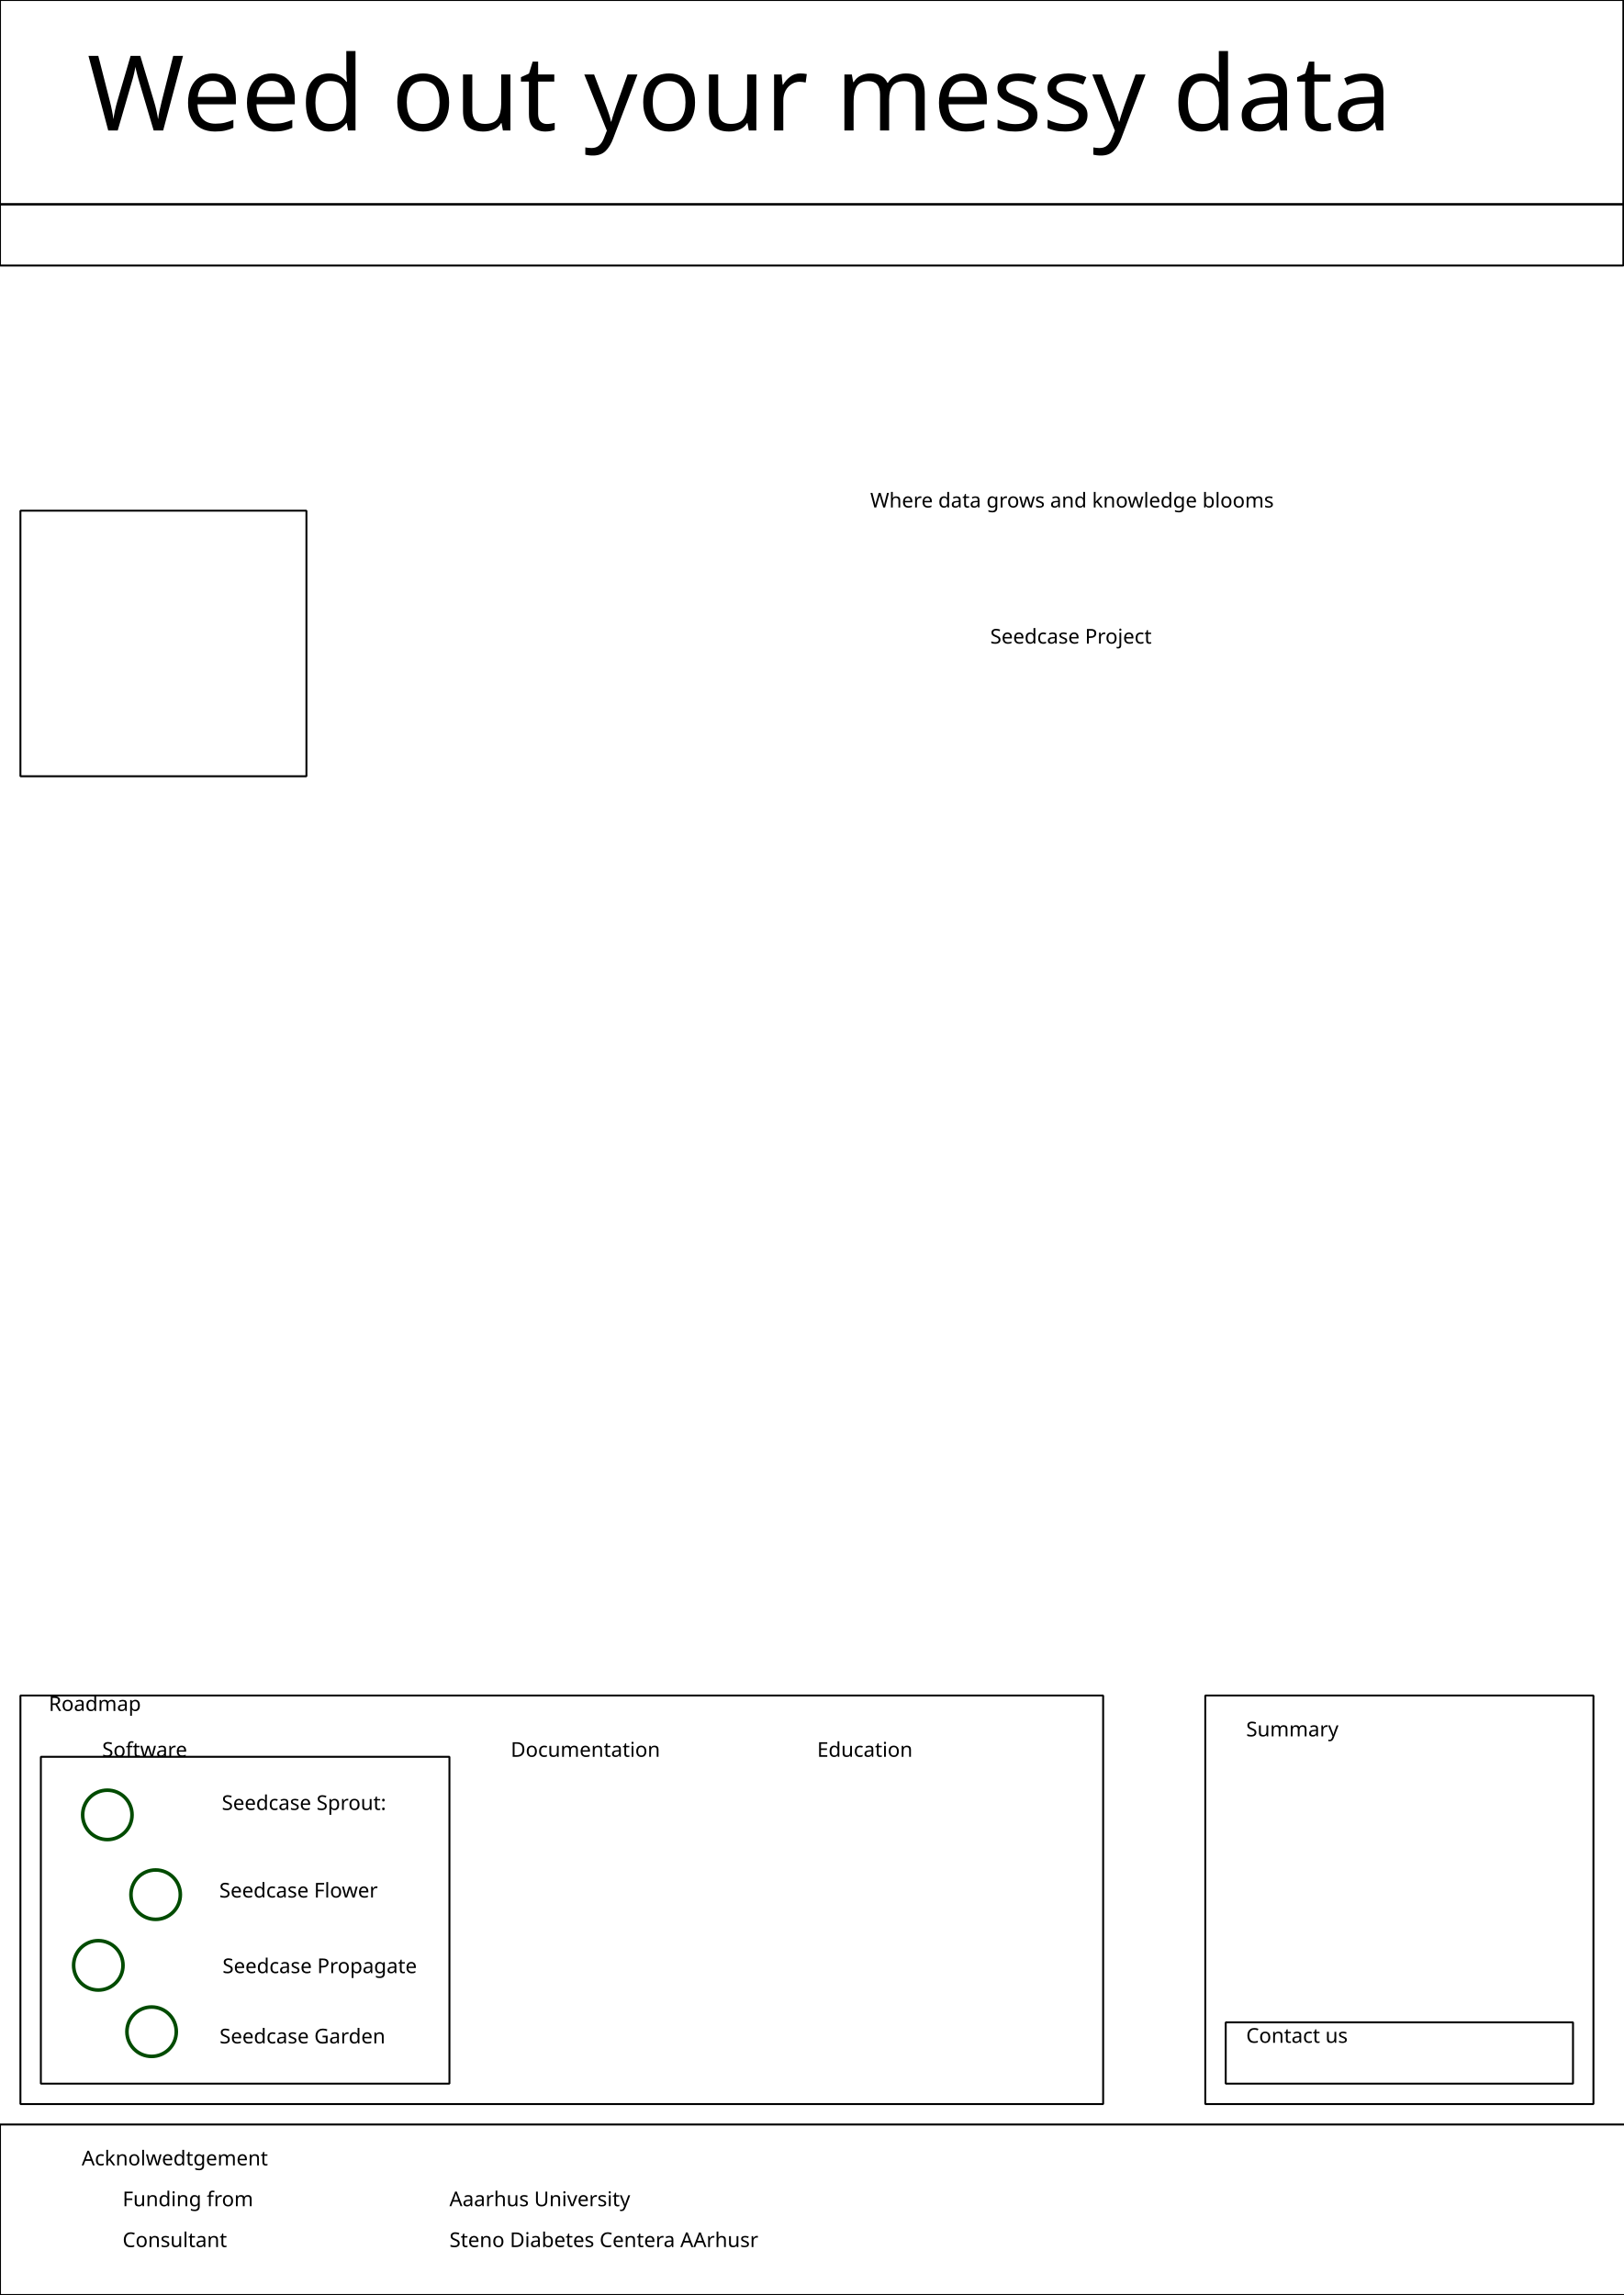
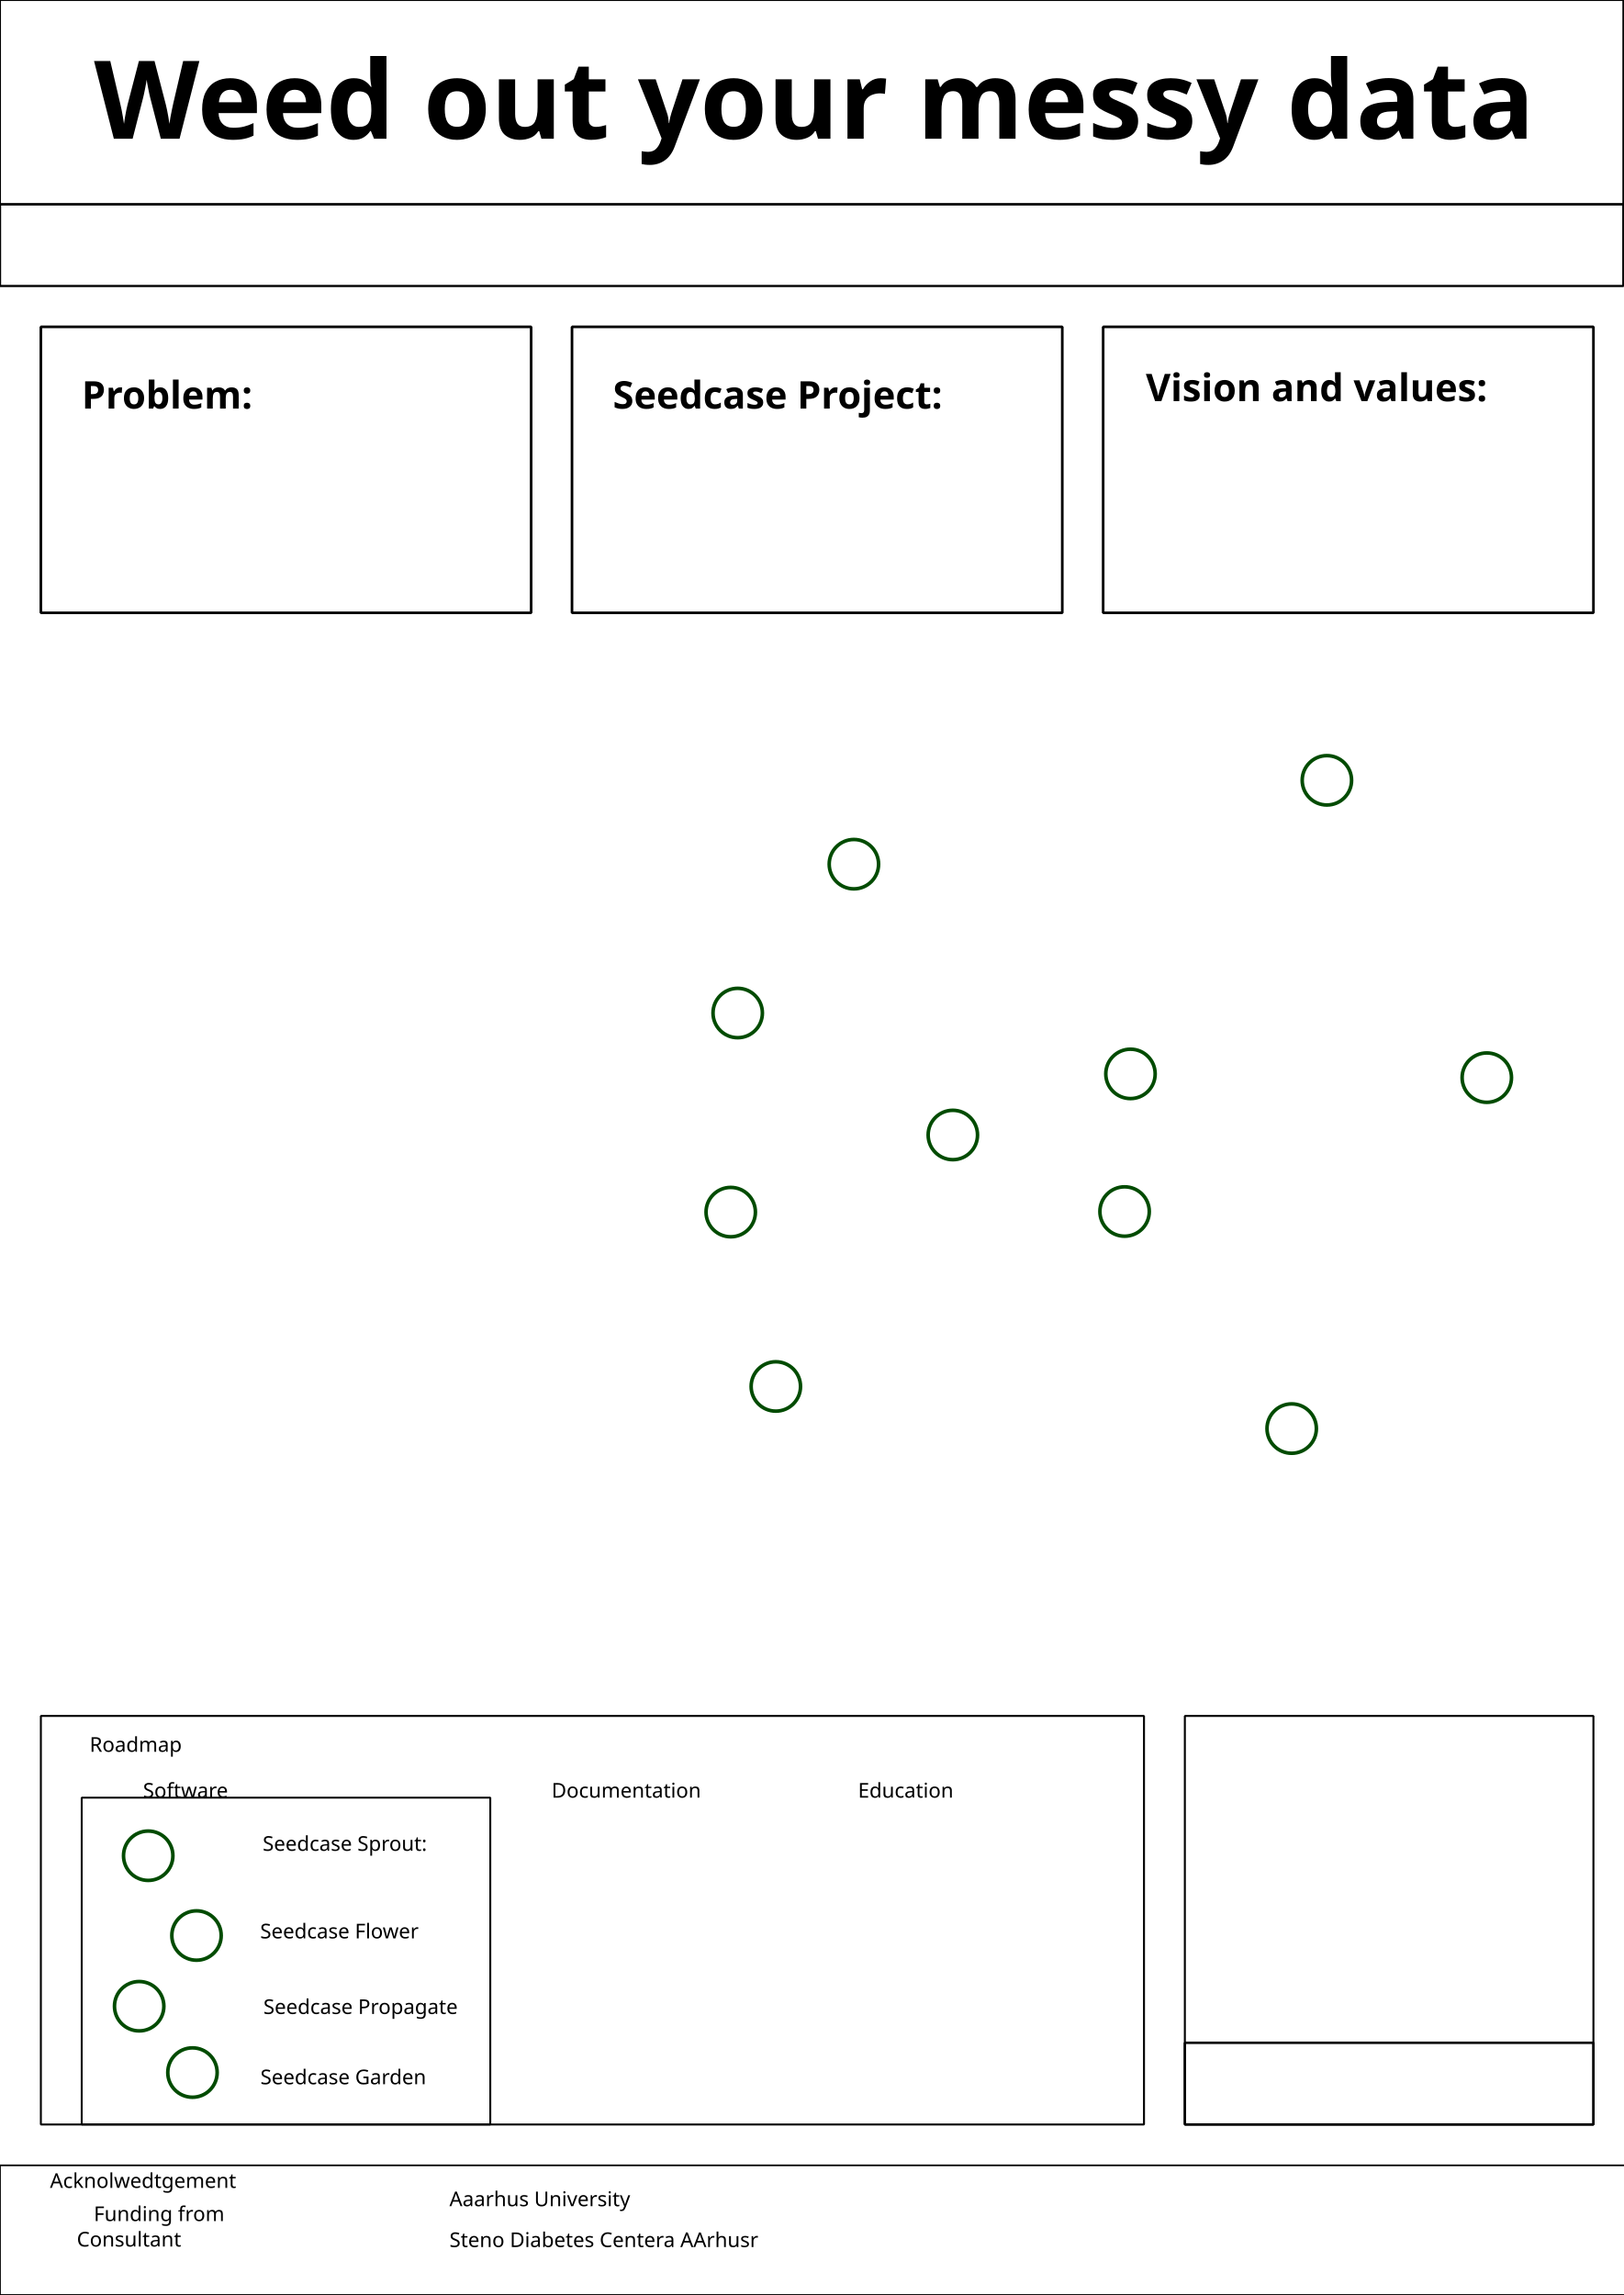
<svg xmlns="http://www.w3.org/2000/svg" width="841mm" height="1189mm" viewBox="0 0 841 1189" version="1.1" id="svg5">
  <defs id="defs2">
    <rect x="80" y="3440" width="1120" height="640" id="rect143625" />
    <rect x="0" y="4160" width="3200" height="333.858" id="rect123589" />
  </defs>
  <g id="layer1">
-     <text xml:space="preserve" style="font-style:normal;font-weight:normal;font-size:10.583px;line-height:1.25;font-family:sans-serif;letter-spacing:0px;word-spacing:0px;fill:#000000;fill-opacity:1;stroke:none;stroke-width:0.265" x="450.842" y="262.919" id="text4544">
-       <tspan id="tspan4542" style="stroke-width:0.265" x="450.842" y="262.919">Where data grows and knowledge blooms</tspan>
+     <text xml:space="preserve" style="font-style:normal;font-weight:normal;font-size:10.583px;line-height:1.25;font-family:sans-serif;letter-spacing:0px;word-spacing:0px;fill:#000000;fill-opacity:1;stroke:none;stroke-width:0.265" x="-507.992" y="680.855" id="text4544">
+       <tspan id="tspan4542" style="stroke-width:0.265" x="-507.992" y="680.855">Where data grows and knowledge blooms</tspan>
    </text>
-     <text xml:space="preserve" style="font-style:normal;font-weight:normal;font-size:10.583px;line-height:1.25;font-family:sans-serif;letter-spacing:0px;word-spacing:0px;fill:#000000;fill-opacity:1;stroke:none;stroke-width:0.265" x="513.013" y="333.436" id="text8376">
-       <tspan id="tspan8374" style="stroke-width:0.265" x="513.013" y="333.436">Seedcase Project</tspan>
+     <text xml:space="preserve" style="font-style:normal;font-weight:normal;font-size:10.583px;line-height:1.25;font-family:sans-serif;letter-spacing:0px;word-spacing:0px;fill:#000000;fill-opacity:1;stroke:none;stroke-width:0.265" x="46.431" y="907.577" id="text9695">
+       <tspan style="stroke-width:0.265" x="46.431" y="907.577" id="tspan15179">Roadmap</tspan>
    </text>
-     <text xml:space="preserve" style="font-style:normal;font-weight:normal;font-size:54.121px;line-height:1.25;font-family:sans-serif;letter-spacing:0px;word-spacing:0px;fill:#000000;fill-opacity:1;stroke:none;stroke-width:1.353" x="45.187" y="67.597" id="text17362">
-       <tspan id="tspan17360" style="stroke-width:1.353" x="45.187" y="67.597">Weed out your messy data</tspan>
+     <circle style="fill:none;stroke:#004b00;stroke-width:1.858;stroke-miterlimit:0;stroke-dasharray:none" id="path28713" cx="76.782" cy="961.425" r="12.792" />
+     <circle style="fill:none;stroke:#004b00;stroke-width:1.858;stroke-miterlimit:0;stroke-dasharray:none" id="circle28905" cx="101.805" cy="1002.763" r="12.792" />
+     <circle style="fill:none;stroke:#004b00;stroke-width:1.858;stroke-miterlimit:0;stroke-dasharray:none" id="circle28907" cx="72.101" cy="1039.387" r="12.792" />
+     <circle style="fill:none;stroke:#004b00;stroke-width:1.858;stroke-miterlimit:0;stroke-dasharray:none" id="circle28909" cx="99.711" cy="1073.756" r="12.792" />
+     <text xml:space="preserve" style="font-style:normal;font-weight:normal;font-size:10.583px;line-height:1.25;font-family:sans-serif;letter-spacing:0px;word-spacing:0px;fill:#000000;fill-opacity:1;stroke:none;stroke-width:0.265" x="136.07" y="958.875" id="text30783">
+       <tspan style="stroke-width:0.265" x="136.07" y="958.875" id="tspan30785">Seedcase Sprout: </tspan>
    </text>
-     <text xml:space="preserve" style="font-style:normal;font-weight:normal;font-size:10.583px;line-height:1.25;font-family:sans-serif;letter-spacing:0px;word-spacing:0px;fill:#000000;fill-opacity:1;stroke:none;stroke-width:0.265" x="25.264" y="886.41" id="text9695">
-       <tspan style="stroke-width:0.265" x="25.264" y="886.41" id="tspan15179">Roadmap</tspan>
+     <text xml:space="preserve" style="font-style:normal;font-weight:normal;font-size:10.583px;line-height:1.25;font-family:sans-serif;letter-spacing:0px;word-spacing:0px;fill:#000000;fill-opacity:1;stroke:none;stroke-width:0.265" x="134.77" y="1004.247" id="text40601">
+       <tspan id="tspan40599" style="stroke-width:0.265" x="134.77" y="1004.247">Seedcase Flower</tspan>
    </text>
-     <circle style="fill:none;stroke:#004b00;stroke-width:1.858;stroke-miterlimit:0;stroke-dasharray:none" id="path28713" cx="55.615" cy="940.258" r="12.792" />
-     <circle style="fill:none;stroke:#004b00;stroke-width:1.858;stroke-miterlimit:0;stroke-dasharray:none" id="circle28905" cx="80.638" cy="981.597" r="12.792" />
-     <circle style="fill:none;stroke:#004b00;stroke-width:1.858;stroke-miterlimit:0;stroke-dasharray:none" id="circle28907" cx="50.935" cy="1018.221" r="12.792" />
-     <circle style="fill:none;stroke:#004b00;stroke-width:1.858;stroke-miterlimit:0;stroke-dasharray:none" id="circle28909" cx="78.544" cy="1052.59" r="12.792" />
-     <text xml:space="preserve" style="font-style:normal;font-weight:normal;font-size:10.583px;line-height:1.25;font-family:sans-serif;letter-spacing:0px;word-spacing:0px;fill:#000000;fill-opacity:1;stroke:none;stroke-width:0.265" x="114.903" y="937.709" id="text30783">
-       <tspan style="stroke-width:0.265" x="114.903" y="937.709" id="tspan30785">Seedcase Sprout: </tspan>
+     <text xml:space="preserve" style="font-style:normal;font-weight:normal;font-size:10.583px;line-height:1.25;font-family:sans-serif;letter-spacing:0px;word-spacing:0px;fill:#000000;fill-opacity:1;stroke:none;stroke-width:0.265" x="136.437" y="1043.408" id="text49203">
+       <tspan id="tspan49201" style="stroke-width:0.265" x="136.437" y="1043.408">Seedcase Propagate</tspan>
    </text>
-     <text xml:space="preserve" style="font-style:normal;font-weight:normal;font-size:10.583px;line-height:1.25;font-family:sans-serif;letter-spacing:0px;word-spacing:0px;fill:#000000;fill-opacity:1;stroke:none;stroke-width:0.265" x="113.604" y="983.08" id="text40601">
-       <tspan id="tspan40599" style="stroke-width:0.265" x="113.604" y="983.08">Seedcase Flower</tspan>
+     <text xml:space="preserve" style="font-style:normal;font-weight:normal;font-size:10.583px;line-height:1.25;font-family:sans-serif;letter-spacing:0px;word-spacing:0px;fill:#000000;fill-opacity:1;stroke:none;stroke-width:0.265" x="134.898" y="1079.817" id="text53431">
+       <tspan id="tspan53429" style="stroke-width:0.265" x="134.898" y="1079.817">Seedcase Garden</tspan>
    </text>
-     <text xml:space="preserve" style="font-style:normal;font-weight:normal;font-size:10.583px;line-height:1.25;font-family:sans-serif;letter-spacing:0px;word-spacing:0px;fill:#000000;fill-opacity:1;stroke:none;stroke-width:0.265" x="115.27" y="1022.241" id="text49203">
-       <tspan id="tspan49201" style="stroke-width:0.265" x="115.27" y="1022.241">Seedcase Propagate</tspan>
+     <text xml:space="preserve" style="font-style:normal;font-weight:normal;font-size:10.583px;line-height:1.25;font-family:sans-serif;letter-spacing:0px;word-spacing:0px;fill:#000000;fill-opacity:1;stroke:none;stroke-width:0.265" x="25.888" y="1133.511" id="text86327">
+       <tspan id="tspan86325" style="stroke-width:0.265" x="25.888" y="1133.511">Acknolwedtgement</tspan>
    </text>
-     <text xml:space="preserve" style="font-style:normal;font-weight:normal;font-size:10.583px;line-height:1.25;font-family:sans-serif;letter-spacing:0px;word-spacing:0px;fill:#000000;fill-opacity:1;stroke:none;stroke-width:0.265" x="113.732" y="1058.651" id="text53431">
-       <tspan id="tspan53429" style="stroke-width:0.265" x="113.732" y="1058.651">Seedcase Garden</tspan>
+     <text xml:space="preserve" style="font-style:normal;font-weight:normal;font-size:10.583px;line-height:1.25;font-family:sans-serif;letter-spacing:0px;word-spacing:0px;fill:#000000;fill-opacity:1;stroke:none;stroke-width:0.265" x="48.582" y="1150.687" id="text91005">
+       <tspan id="tspan91003" style="stroke-width:0.265" x="48.582" y="1150.687">Funding from</tspan>
    </text>
-     <text xml:space="preserve" style="font-style:normal;font-weight:normal;font-size:10.583px;line-height:1.25;font-family:sans-serif;letter-spacing:0px;word-spacing:0px;fill:#000000;fill-opacity:1;stroke:none;stroke-width:0.265" x="42.333" y="1121.833" id="text86327">
-       <tspan id="tspan86325" style="stroke-width:0.265" x="42.333" y="1121.833">Acknolwedtgement</tspan>
-     </text>
-     <text xml:space="preserve" style="font-style:normal;font-weight:normal;font-size:10.583px;line-height:1.25;font-family:sans-serif;letter-spacing:0px;word-spacing:0px;fill:#000000;fill-opacity:1;stroke:none;stroke-width:0.265" x="63.5" y="1143" id="text91005">
-       <tspan id="tspan91003" style="stroke-width:0.265" x="63.5" y="1143">Funding from</tspan>
-     </text>
-     <text xml:space="preserve" style="font-style:normal;font-weight:normal;font-size:10.583px;line-height:1.25;font-family:sans-serif;letter-spacing:0px;word-spacing:0px;fill:#000000;fill-opacity:1;stroke:none;stroke-width:0.265" x="63.5" y="1164.167" id="text94595">
-       <tspan id="tspan94593" style="stroke-width:0.265" x="63.5" y="1164.167">Consultant</tspan>
+     <text xml:space="preserve" style="font-style:normal;font-weight:normal;font-size:10.583px;line-height:1.25;font-family:sans-serif;letter-spacing:0px;word-spacing:0px;fill:#000000;fill-opacity:1;stroke:none;stroke-width:0.265" x="39.79" y="1163.886" id="text94595">
+       <tspan id="tspan94593" style="stroke-width:0.265" x="39.79" y="1163.886">Consultant</tspan>
    </text>
    <text xml:space="preserve" style="font-style:normal;font-weight:normal;font-size:10.583px;line-height:1.25;font-family:sans-serif;letter-spacing:0px;word-spacing:0px;fill:#000000;fill-opacity:1;stroke:none;stroke-width:0.265" x="232.833" y="1143" id="text98361">
      <tspan id="tspan98359" style="stroke-width:0.265" x="232.833" y="1143">Aaarhus University</tspan>
    </text>
    <text xml:space="preserve" style="font-style:normal;font-weight:normal;font-size:10.583px;line-height:1.25;font-family:sans-serif;letter-spacing:0px;word-spacing:0px;fill:#000000;fill-opacity:1;stroke:none;stroke-width:0.265" x="232.833" y="1164.167" id="text104041">
      <tspan id="tspan104039" style="stroke-width:0.265" x="232.833" y="1164.167">Steno Diabetes Centera AArhusr</tspan>
    </text>
    <text xml:space="preserve" transform="scale(0.2645833)" id="text123587" style="fill:black;fill-opacity:1;line-height:1.25;stroke:none;font-family:sans-serif;font-style:normal;font-weight:normal;font-size:40px;letter-spacing:0px;word-spacing:0px;white-space:pre;shape-inside:url(#rect123589)" />
    <text xml:space="preserve" transform="scale(0.2645833)" id="text143623" style="fill:black;fill-opacity:1;line-height:1.25;stroke:none;font-family:sans-serif;font-style:normal;font-weight:normal;font-size:40px;letter-spacing:0px;word-spacing:0px;white-space:pre;shape-inside:url(#rect143625)" />
    <text xml:space="preserve" style="font-style:normal;font-weight:normal;font-size:10.583px;line-height:1.25;font-family:sans-serif;letter-spacing:0px;word-spacing:0px;fill:#000000;fill-opacity:1;stroke:none;stroke-width:0.265" x="677.333" y="1143" id="text189611">
      <tspan id="tspan189609" style="stroke-width:0.265" x="677.333" y="1143" />
    </text>
-     <rect style="fill:none;stroke:#000000;stroke-width:1;stroke-miterlimit:0;stroke-dasharray:none;stroke-opacity:1" id="rect194233" width="846.667" height="88.333" x="0" y="1100.667" />
-     <rect style="fill:none;stroke:#000000;stroke-width:1;stroke-miterlimit:0;stroke-dasharray:none;stroke-opacity:1" id="rect194525" width="211.667" height="169.333" x="21.167" y="910.167" />
-     <rect style="fill:none;stroke:#000000;stroke-width:1;stroke-miterlimit:0;stroke-dasharray:none;stroke-opacity:1" id="rect194629" width="560.917" height="211.667" x="10.583" y="878.417" />
-     <rect style="fill:none;stroke:#000000;stroke-width:1;stroke-miterlimit:0;stroke-dasharray:none;stroke-opacity:1" id="rect194631" width="201.083" height="211.667" x="624.417" y="878.417" />
-     <rect style="fill:none;stroke:#000000;stroke-width:1;stroke-miterlimit:0;stroke-dasharray:none;stroke-opacity:1" id="rect194633" width="179.917" height="31.75" x="635" y="1047.75" />
-     <text xml:space="preserve" style="font-style:normal;font-weight:normal;font-size:10.583px;line-height:1.25;font-family:sans-serif;letter-spacing:0px;word-spacing:0px;fill:#000000;fill-opacity:1;stroke:none;stroke-width:0.265" x="645.583" y="899.583" id="text199213">
-       <tspan id="tspan199211" style="stroke-width:0.265" x="645.583" y="899.583">Summary</tspan>
+     <rect style="fill:none;stroke:#000000;stroke-width:0.87;stroke-miterlimit:0;stroke-dasharray:none;stroke-opacity:1" id="rect194233" width="842.72" height="67.169" x="-0.001" y="1121.832" />
+     <rect style="fill:none;stroke:#000000;stroke-width:1;stroke-miterlimit:0;stroke-dasharray:none;stroke-opacity:1" id="rect194525" width="211.667" height="169.333" x="42.333" y="931.333" />
+     <rect style="fill:none;stroke:#000000;stroke-width:1.009;stroke-miterlimit:0;stroke-dasharray:none;stroke-opacity:1" id="rect194629" width="571.5" height="211.667" x="21.167" y="889" />
+     <rect style="fill:none;stroke:#000000;stroke-width:1.026;stroke-miterlimit:0;stroke-dasharray:none;stroke-opacity:1" id="rect194631" width="211.667" height="211.667" x="613.833" y="889" />
+     <rect style="fill:none;stroke:#000000;stroke-width:1.252;stroke-miterlimit:0;stroke-dasharray:none;stroke-opacity:1" id="rect194633" width="211.667" height="42.333" x="613.833" y="1058.333" />
+     <text xml:space="preserve" style="font-style:normal;font-weight:normal;font-size:10.583px;line-height:1.25;font-family:sans-serif;letter-spacing:0px;word-spacing:0px;fill:#000000;fill-opacity:1;stroke:none;stroke-width:0.265" x="918.964" y="946.747" id="text199213">
+       <tspan id="tspan199211" style="stroke-width:0.265" x="918.964" y="946.747">Summary</tspan>
    </text>
-     <text xml:space="preserve" style="font-style:normal;font-weight:normal;font-size:10.583px;line-height:1.25;font-family:sans-serif;letter-spacing:0px;word-spacing:0px;fill:#000000;fill-opacity:1;stroke:none;stroke-width:0.265" x="645.583" y="1058.333" id="text201461">
-       <tspan id="tspan201459" style="stroke-width:0.265" x="645.583" y="1058.333">Contact us</tspan>
+     <text xml:space="preserve" style="font-style:normal;font-weight:normal;font-size:10.583px;line-height:1.25;font-family:sans-serif;letter-spacing:0px;word-spacing:0px;fill:#000000;fill-opacity:1;stroke:none;stroke-width:0.265" x="927.087" y="1097.707" id="text201461">
+       <tspan id="tspan201459" style="stroke-width:0.265" x="927.087" y="1097.707">Contact us</tspan>
    </text>
-     <text xml:space="preserve" style="font-style:normal;font-weight:normal;font-size:10.583px;line-height:1.25;font-family:sans-serif;letter-spacing:0px;word-spacing:0px;fill:#000000;fill-opacity:1;stroke:none;stroke-width:0.265" x="52.917" y="910.167" id="text232599">
-       <tspan id="tspan232597" style="stroke-width:0.265" x="52.917" y="910.167">Software</tspan>
+     <text xml:space="preserve" style="font-style:normal;font-weight:normal;font-size:10.583px;line-height:1.25;font-family:sans-serif;letter-spacing:0px;word-spacing:0px;fill:#000000;fill-opacity:1;stroke:none;stroke-width:0.265" x="74.083" y="931.333" id="text232599">
+       <tspan id="tspan232597" style="stroke-width:0.265" x="74.083" y="931.333">Software</tspan>
    </text>
-     <text xml:space="preserve" style="font-style:normal;font-weight:normal;font-size:10.583px;line-height:1.25;font-family:sans-serif;letter-spacing:0px;word-spacing:0px;fill:#000000;fill-opacity:1;stroke:none;stroke-width:0.265" x="264.583" y="910.167" id="text235837">
-       <tspan id="tspan235835" style="stroke-width:0.265" x="264.583" y="910.167">Documentation</tspan>
+     <text xml:space="preserve" style="font-style:normal;font-weight:normal;font-size:10.583px;line-height:1.25;font-family:sans-serif;letter-spacing:0px;word-spacing:0px;fill:#000000;fill-opacity:1;stroke:none;stroke-width:0.265" x="285.75" y="931.333" id="text235837">
+       <tspan id="tspan235835" style="stroke-width:0.265" x="285.75" y="931.333">Documentation</tspan>
    </text>
-     <text xml:space="preserve" style="font-style:normal;font-weight:normal;font-size:10.583px;line-height:1.25;font-family:sans-serif;letter-spacing:0px;word-spacing:0px;fill:#000000;fill-opacity:1;stroke:none;stroke-width:0.265" x="423.333" y="910.167" id="text237953">
-       <tspan id="tspan237951" style="stroke-width:0.265" x="423.333" y="910.167">Education</tspan>
+     <text xml:space="preserve" style="font-style:normal;font-weight:normal;font-size:10.583px;line-height:1.25;font-family:sans-serif;letter-spacing:0px;word-spacing:0px;fill:#000000;fill-opacity:1;stroke:none;stroke-width:0.265" x="444.5" y="931.333" id="text237953">
+       <tspan id="tspan237951" style="stroke-width:0.265" x="444.5" y="931.333">Education</tspan>
    </text>
    <text xml:space="preserve" style="font-style:normal;font-weight:normal;font-size:10.583px;line-height:1.25;font-family:sans-serif;letter-spacing:0px;word-spacing:0px;fill:#000000;fill-opacity:1;stroke:none;stroke-width:0.265" x="391.583" y="952.5" id="text246339">
      <tspan id="tspan246337" style="stroke-width:0.265" x="391.583" y="952.5" />
    </text>
-     <rect style="fill:none;stroke:#000000;stroke-width:1;stroke-miterlimit:0;stroke-dasharray:none;stroke-opacity:1" id="rect256283" width="148.167" height="137.583" x="10.583" y="264.583" />
+     <rect style="fill:none;stroke:#000000;stroke-width:1.359;stroke-miterlimit:0;stroke-dasharray:none;stroke-opacity:1" id="rect256283" width="254" height="148.167" x="21.167" y="169.333" />
    <rect style="fill:none;stroke:#000000;stroke-width:1;stroke-miterlimit:0;stroke-dasharray:none;stroke-opacity:1" id="rect256456" width="841" height="105.833" x="0" y="0" />
-     <rect style="fill:none;stroke:#000000;stroke-width:1;stroke-miterlimit:0;stroke-dasharray:none;stroke-opacity:1" id="rect256458" width="841" height="31.75" x="0" y="105.833" />
+     <rect style="fill:none;stroke:#000000;stroke-width:1.155;stroke-miterlimit:0;stroke-dasharray:none;stroke-opacity:1" id="rect256458" width="841" height="42.333" x="0" y="105.833" />
+     <rect style="fill:none;stroke:#000000;stroke-width:1;stroke-miterlimit:0;stroke-dasharray:none;stroke-opacity:1" id="rect917" width="148.167" height="137.583" x="-423.333" y="825.5" />
+     <text xml:space="preserve" style="font-style:normal;font-variant:normal;font-weight:bold;font-stretch:normal;font-size:56.444px;line-height:1.25;font-family:sans-serif;-inkscape-font-specification:'sans-serif Bold';letter-spacing:0px;word-spacing:0px;fill:#000000;fill-opacity:1;stroke:none;stroke-width:0.265" x="-359.833" y="211.667" id="text8835">
+       <tspan id="tspan8833" style="font-style:normal;font-variant:normal;font-weight:bold;font-stretch:normal;font-size:56.444px;font-family:'Noto Sans';-inkscape-font-specification:'Noto Sans Bold';stroke-width:0.265" x="-359.833" y="211.667">Title</tspan>
+     </text>
+     <text xml:space="preserve" style="font-style:normal;font-weight:normal;font-size:19.756px;line-height:1.25;font-family:sans-serif;letter-spacing:0px;word-spacing:0px;fill:#000000;fill-opacity:1;stroke:none;stroke-width:0.265" x="-359.833" y="317.5" id="text22589">
+       <tspan id="tspan22587" style="font-style:normal;font-variant:normal;font-weight:bold;font-stretch:normal;font-size:19.756px;font-family:'Noto Sans';-inkscape-font-specification:'Noto Sans Bold';stroke-width:0.265" x="-359.833" y="317.5">Header 1</tspan>
+     </text>
+     <text xml:space="preserve" style="font-style:normal;font-weight:normal;font-size:16.933px;line-height:1.25;font-family:sans-serif;letter-spacing:0px;word-spacing:0px;fill:#000000;fill-opacity:1;stroke:none;stroke-width:0.265" x="-359.833" y="359.833" id="text37323">
+       <tspan id="tspan37321" style="font-style:normal;font-variant:normal;font-weight:bold;font-stretch:normal;font-size:16.933px;font-family:'Noto Sans';-inkscape-font-specification:'Noto Sans Bold';stroke-width:0.265" x="-359.833" y="359.833">Header 2</tspan>
+     </text>
+     <text xml:space="preserve" style="font-style:normal;font-weight:normal;font-size:11.289px;line-height:1.25;font-family:sans-serif;letter-spacing:0px;word-spacing:0px;fill:#000000;fill-opacity:1;stroke:none;stroke-width:0.265" x="-359.833" y="402.167" id="text111725">
+       <tspan id="tspan111723" style="font-style:normal;font-variant:normal;font-weight:bold;font-stretch:normal;font-size:11.289px;font-family:'Maven Pro';-inkscape-font-specification:'Maven Pro Bold';stroke-width:0.265" x="-359.833" y="402.167">Figure caption</tspan>
+     </text>
+     <text xml:space="preserve" style="font-style:normal;font-weight:normal;font-size:11.289px;line-height:1.25;font-family:sans-serif;letter-spacing:0px;word-spacing:0px;fill:#000000;fill-opacity:1;stroke:none;stroke-width:0.265" x="-359.833" y="444.5" id="text128087">
+       <tspan style="font-style:normal;font-variant:normal;font-weight:normal;font-stretch:normal;font-size:11.289px;font-family:'Maven Pro';-inkscape-font-specification:'Maven Pro';stroke-width:0.265" x="-359.833" y="444.5" id="tspan44651">Paragraph</tspan>
+     </text>
+     <text xml:space="preserve" style="font-style:normal;font-variant:normal;font-weight:bold;font-stretch:normal;font-size:56.444px;line-height:1.25;font-family:sans-serif;-inkscape-font-specification:'sans-serif Bold';letter-spacing:0px;word-spacing:0px;fill:#000000;fill-opacity:1;stroke:none;stroke-width:0.265" x="48.718" y="71.895" id="text218432">
+       <tspan id="tspan218430" style="font-style:normal;font-variant:normal;font-weight:bold;font-stretch:normal;font-size:56.444px;font-family:'Noto Sans';-inkscape-font-specification:'Noto Sans Bold';stroke-width:0.265" x="48.718" y="71.895">Weed out your messy data</tspan>
+     </text>
+     <rect style="fill:none;stroke:#000000;stroke-width:1.359;stroke-miterlimit:0;stroke-dasharray:none;stroke-opacity:1" id="rect55885" width="254" height="148.167" x="296.333" y="169.333" />
+     <rect style="fill:none;stroke:#000000;stroke-width:1.359;stroke-miterlimit:0;stroke-dasharray:none;stroke-opacity:1" id="rect55887" width="254" height="148.167" x="571.5" y="169.333" />
+     <circle style="fill:none;stroke:#004b00;stroke-width:1.858;stroke-miterlimit:0;stroke-dasharray:none" id="circle55991" cx="687.413" cy="404.269" r="12.792" />
+     <circle style="fill:none;stroke:#004b00;stroke-width:1.858;stroke-miterlimit:0;stroke-dasharray:none" id="circle55993" cx="770.259" cy="558.305" r="12.792" />
+     <circle style="fill:none;stroke:#004b00;stroke-width:1.858;stroke-miterlimit:0;stroke-dasharray:none" id="circle55995" cx="669.178" cy="740.122" r="12.792" />
+     <circle style="fill:none;stroke:#004b00;stroke-width:1.858;stroke-miterlimit:0;stroke-dasharray:none" id="circle55997" cx="585.661" cy="556.362" r="12.792" />
+     <text xml:space="preserve" style="font-style:normal;font-weight:normal;font-size:19.756px;line-height:1.25;font-family:sans-serif;letter-spacing:0px;word-spacing:0px;fill:#000000;fill-opacity:1;stroke:none;stroke-width:0.265" x="42.333" y="211.667" id="text56081">
+       <tspan id="tspan56079" style="font-style:normal;font-variant:normal;font-weight:bold;font-stretch:normal;font-size:19.756px;font-family:'Noto Sans';-inkscape-font-specification:'Noto Sans Bold';stroke-width:0.265" x="42.333" y="211.667">Problem:</tspan>
+     </text>
+     <text xml:space="preserve" style="font-style:normal;font-weight:normal;font-size:19.756px;line-height:1.25;font-family:sans-serif;letter-spacing:0px;word-spacing:0px;fill:#000000;fill-opacity:1;stroke:none;stroke-width:0.265" x="317.5" y="211.667" id="text73617">
+       <tspan id="tspan73615" style="font-style:normal;font-variant:normal;font-weight:bold;font-stretch:normal;font-size:19.756px;font-family:'Noto Sans';-inkscape-font-specification:'Noto Sans Bold';stroke-width:0.265" x="317.5" y="211.667">Seedcase Project:</tspan>
+     </text>
+     <text xml:space="preserve" style="font-style:normal;font-weight:normal;font-size:19.756px;line-height:1.25;font-family:sans-serif;letter-spacing:0px;word-spacing:0px;fill:#000000;fill-opacity:1;stroke:none;stroke-width:0.265" x="593.625" y="207.845" id="text149865">
+       <tspan id="tspan149863" style="font-style:normal;font-variant:normal;font-weight:bold;font-stretch:normal;font-size:19.756px;font-family:'Noto Sans';-inkscape-font-specification:'Noto Sans Bold';stroke-width:0.265" x="593.625" y="207.845">Vision and values:</tspan>
+     </text>
+     <circle style="fill:none;stroke:#004b00;stroke-width:1.858;stroke-miterlimit:0;stroke-dasharray:none" id="circle186205" cx="582.611" cy="627.665" r="12.792" />
+     <circle style="fill:none;stroke:#004b00;stroke-width:1.858;stroke-miterlimit:0;stroke-dasharray:none" id="circle186207" cx="493.631" cy="588.02" r="12.792" />
+     <circle style="fill:none;stroke:#004b00;stroke-width:1.858;stroke-miterlimit:0;stroke-dasharray:none" id="circle186209" cx="442.369" cy="447.715" r="12.792" />
+     <circle style="fill:none;stroke:#004b00;stroke-width:1.858;stroke-miterlimit:0;stroke-dasharray:none" id="circle186211" cx="378.563" cy="627.968" r="12.792" />
+     <circle style="fill:none;stroke:#004b00;stroke-width:1.858;stroke-miterlimit:0;stroke-dasharray:none" id="circle186213" cx="382.178" cy="524.823" r="12.792" />
+     <circle style="fill:none;stroke:#004b00;stroke-width:1.858;stroke-miterlimit:0;stroke-dasharray:none" id="circle186215" cx="401.929" cy="718.298" r="12.792" />
  </g>
</svg>
